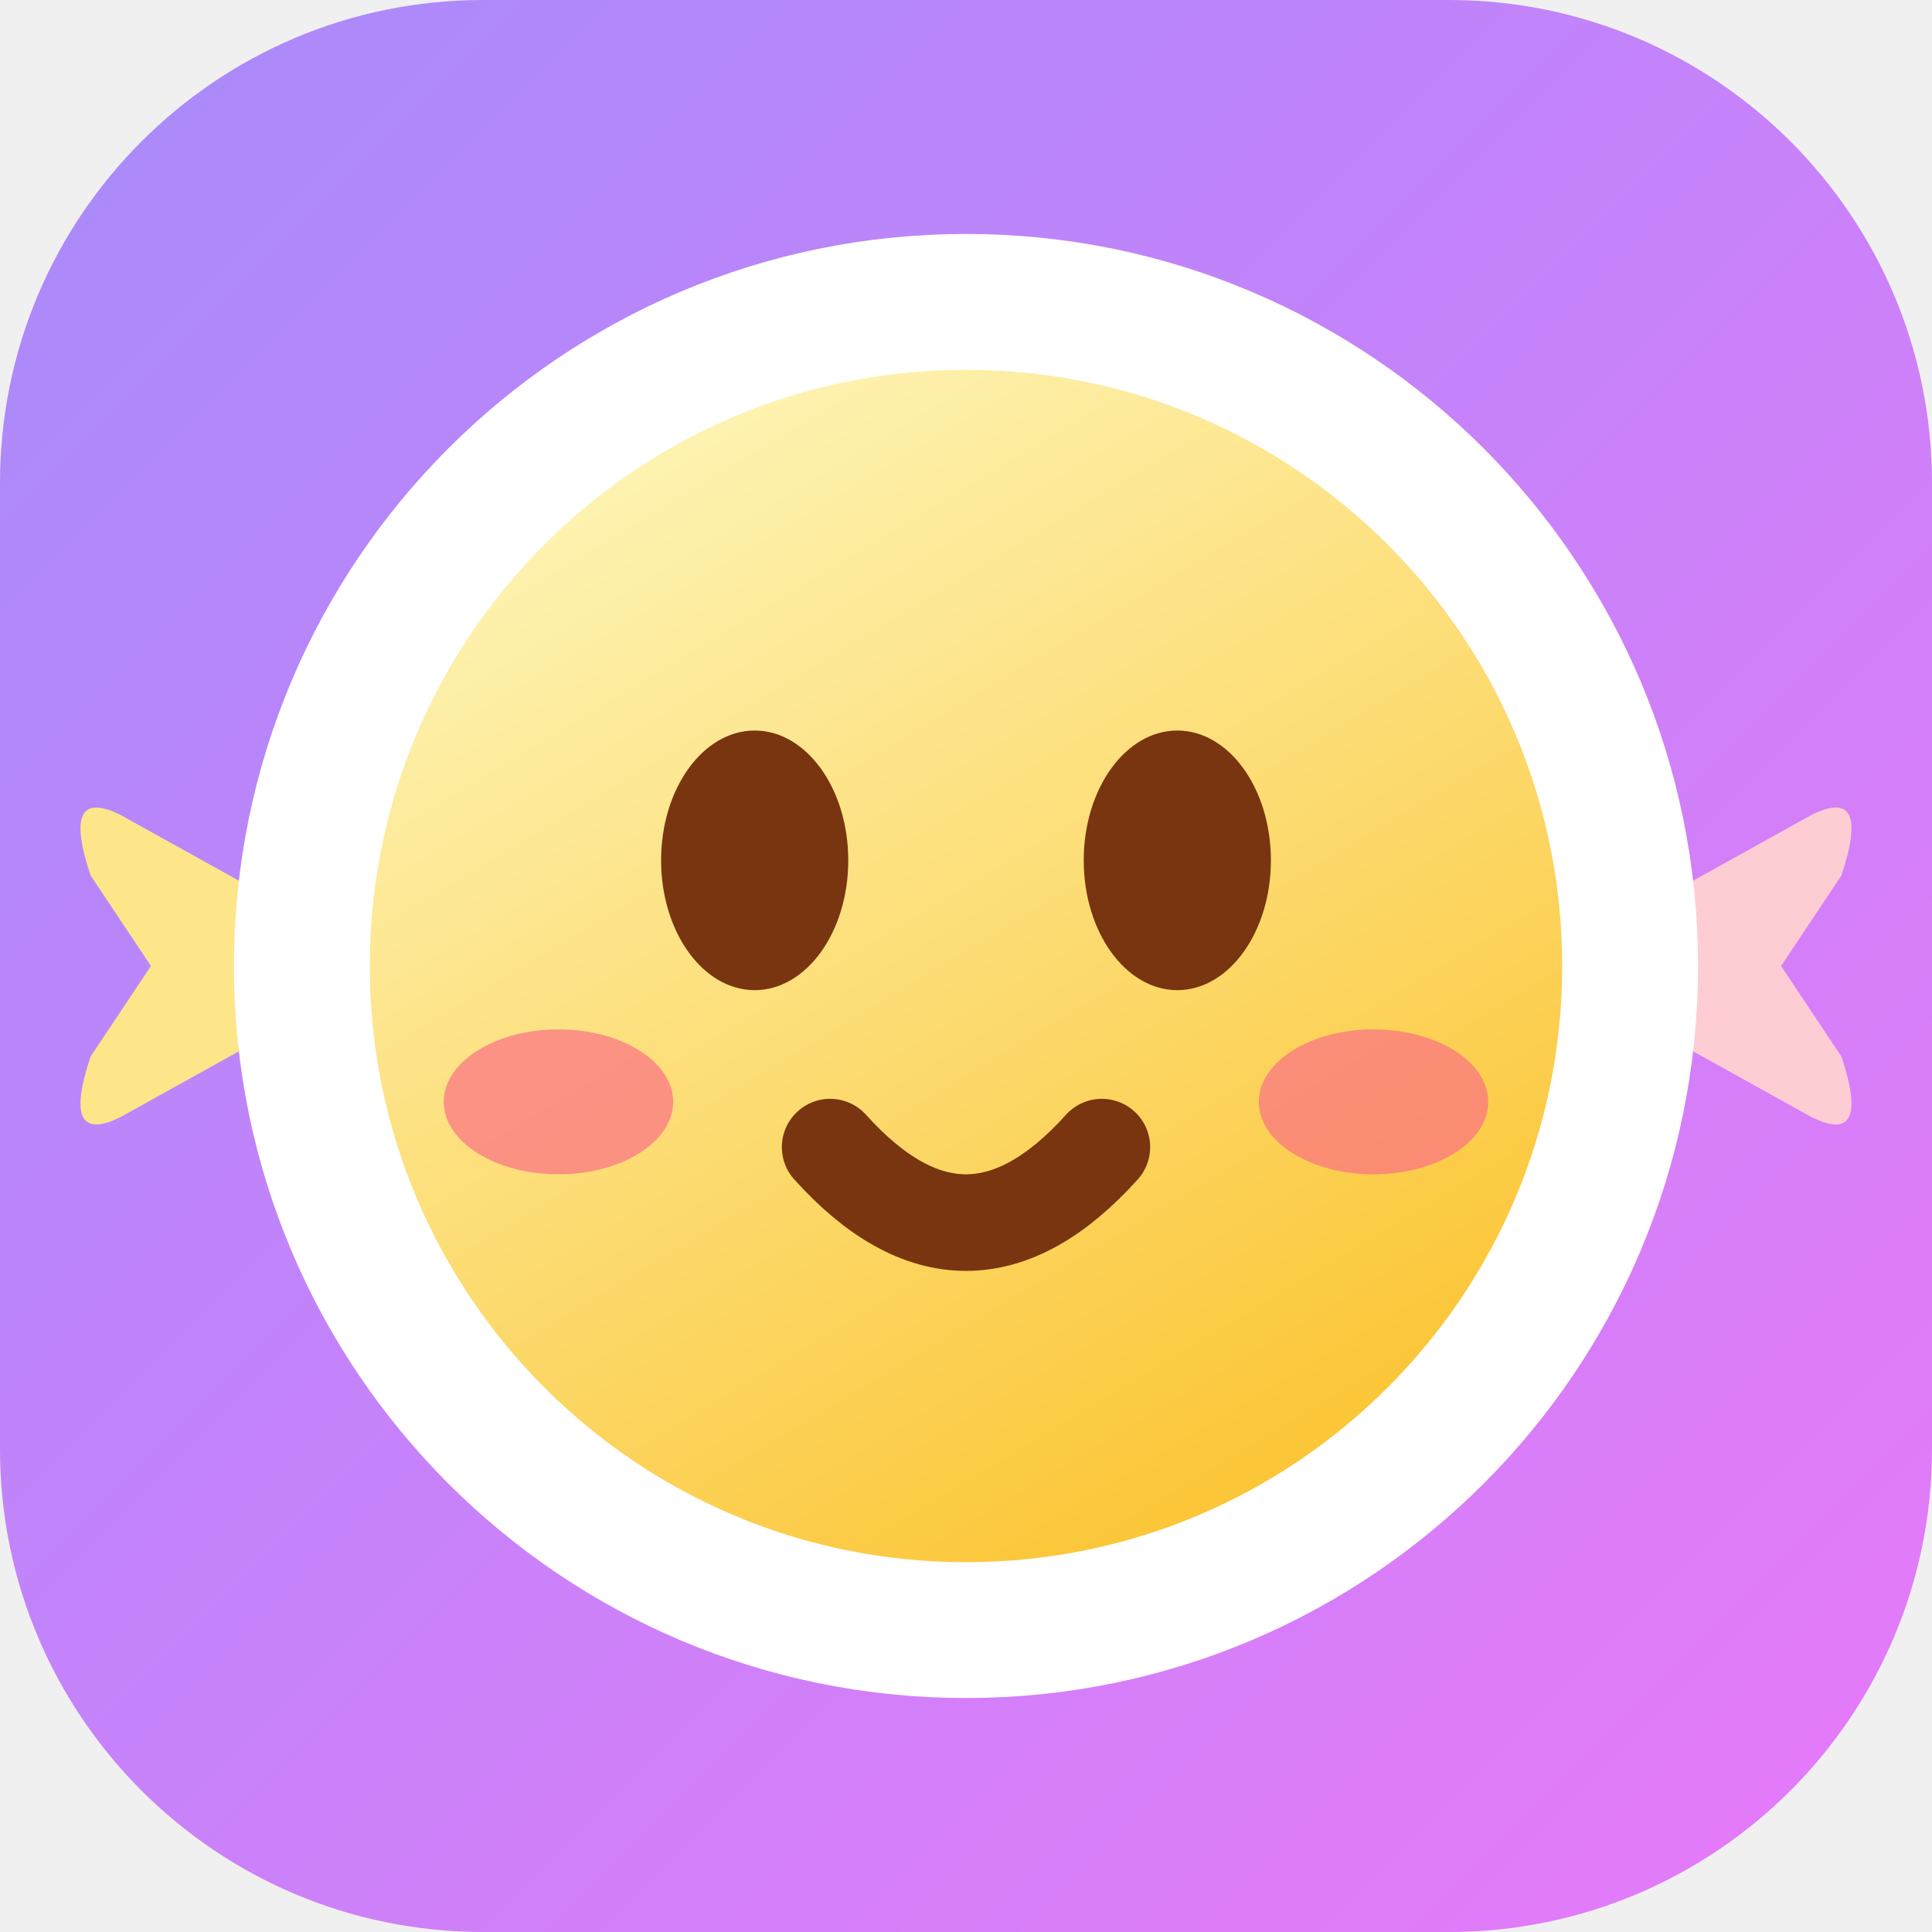
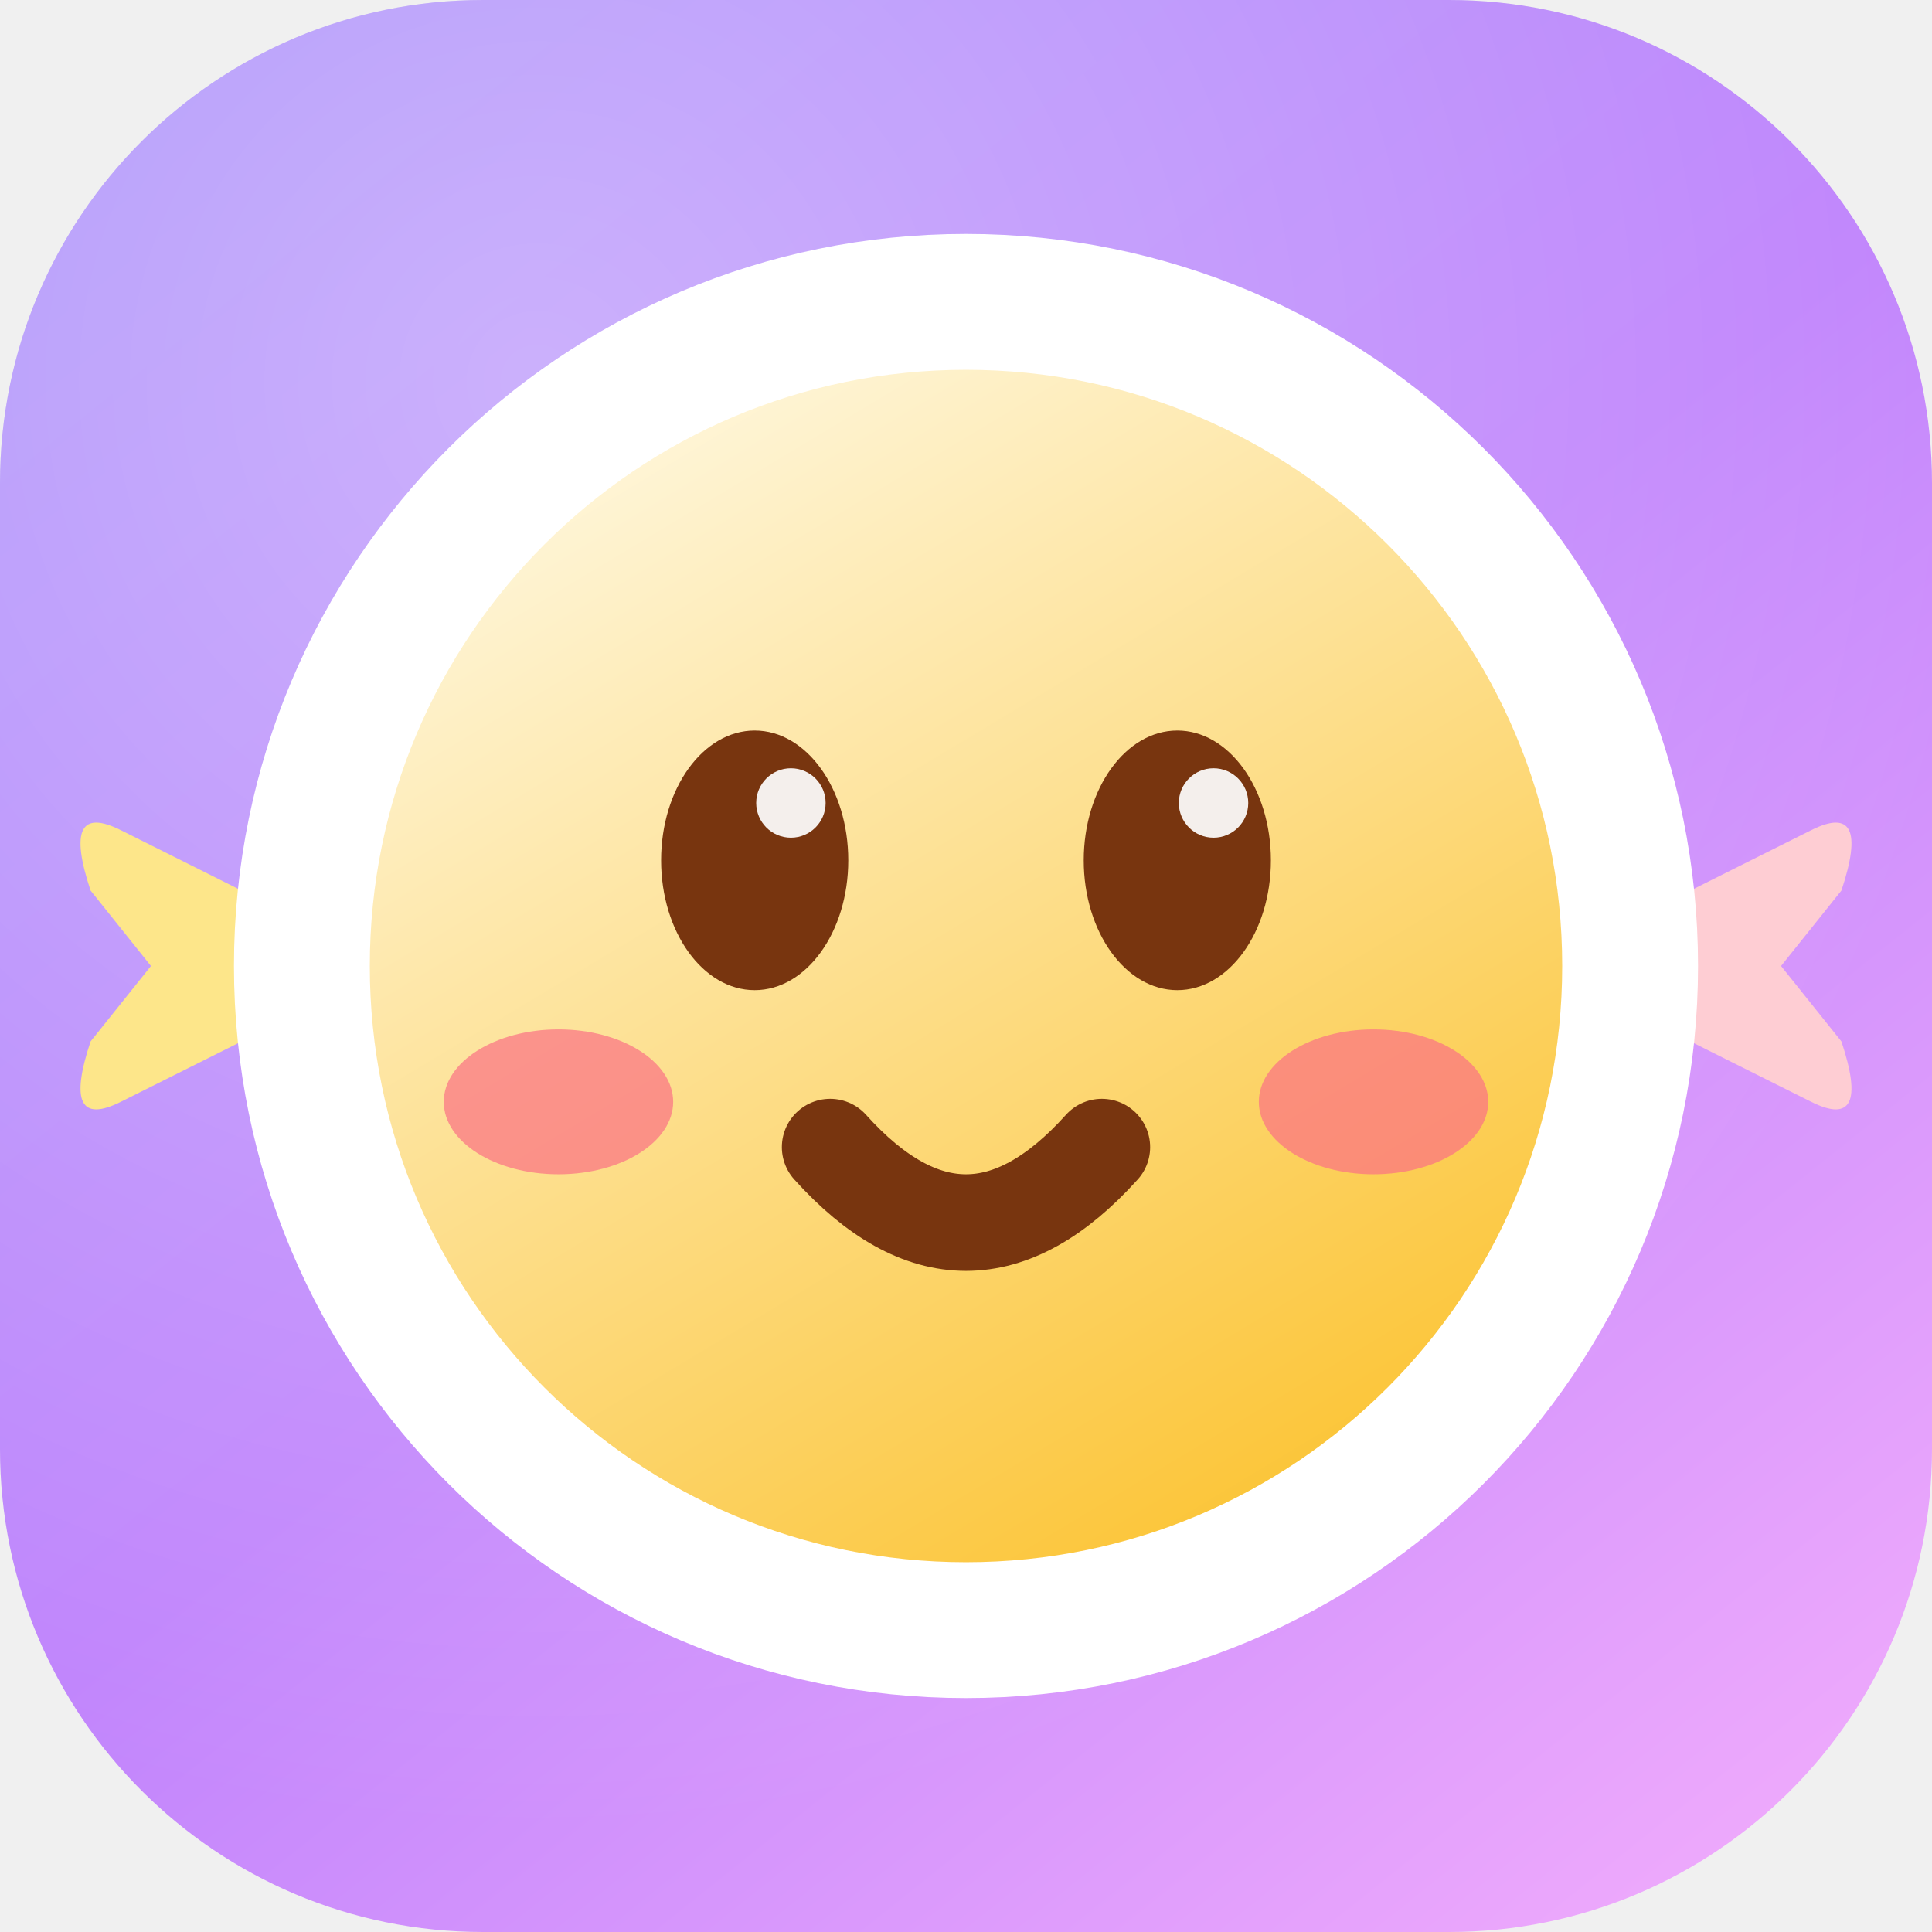
<svg xmlns="http://www.w3.org/2000/svg" viewBox="0 0 64 64" width="64" height="64" role="img" aria-label="Chia keo">
  <defs>
-     <linearGradient id="fbg" x1="0" y1="0" x2="1" y2="1">
+     <linearGradient id="fbg" x1=".1" y1="0" x2=".9" y2="1">
      <stop offset="0" stop-color="#a78bfa" />
-       <stop offset="1" stop-color="#e879f9" />
+       <stop offset=".5" stop-color="#c084fc" />
+       <stop offset="1" stop-color="#f0abfc" />
    </linearGradient>
+     <radialGradient id="fglow" cx=".28" cy=".2" r=".75">
+       <stop offset="0" stop-color="#ffffff" stop-opacity=".34" />
+       <stop offset="1" stop-color="#ffffff" stop-opacity="0" />
+     </radialGradient>
    <linearGradient id="fc" x1=".2" y1="0" x2=".8" y2="1">
-       <stop offset="0" stop-color="#fef9c3" />
+       <stop offset="0" stop-color="#fffbeb" />
      <stop offset="1" stop-color="#fbbf24" />
    </linearGradient>
  </defs>
  <rect width="64" height="64" rx="16" fill="url(#fbg)" />
-   <path d="M13 32 L4 27 q-2-1-1 2 l2 3 -2 3 q-1 3 1 2 z" fill="#fde68a" />
-   <path d="M51 32 L60 27 q2-1 1 2 l-2 3 2 3 q1 3-1 2 z" fill="#fecdd3" />
+   <rect width="64" height="64" rx="16" fill="url(#fglow)" />
+   <path d="M13 32 L4 27.5 q-2-1-1 2 l2 2.5 -2 2.5 q-1 3 1 2 z" fill="#fde68a" />
+   <path d="M51 32 L60 27.5 q2-1 1 2 l-2 2.5 2 2.5 q1 3-1 2 z" fill="#fecdd3" />
  <circle cx="32" cy="32" r="22" fill="url(#fc)" stroke="#ffffff" stroke-width="4.5" />
  <ellipse cx="25" cy="28.5" rx="3.1" ry="4.3" fill="#78350f" />
  <ellipse cx="39" cy="28.5" rx="3.1" ry="4.3" fill="#78350f" />
+   <circle cx="26.2" cy="26.6" r="1.15" fill="#ffffff" opacity=".92" />
+   <circle cx="40.2" cy="26.6" r="1.15" fill="#ffffff" opacity=".92" />
  <path d="M27.5 38 q4.5 5 9 0" fill="none" stroke="#78350f" stroke-width="3.2" stroke-linecap="round" />
  <ellipse cx="18.5" cy="36.5" rx="3.8" ry="2.4" fill="#fb7185" opacity=".7" />
  <ellipse cx="45.5" cy="36.5" rx="3.8" ry="2.4" fill="#fb7185" opacity=".7" />
</svg>
